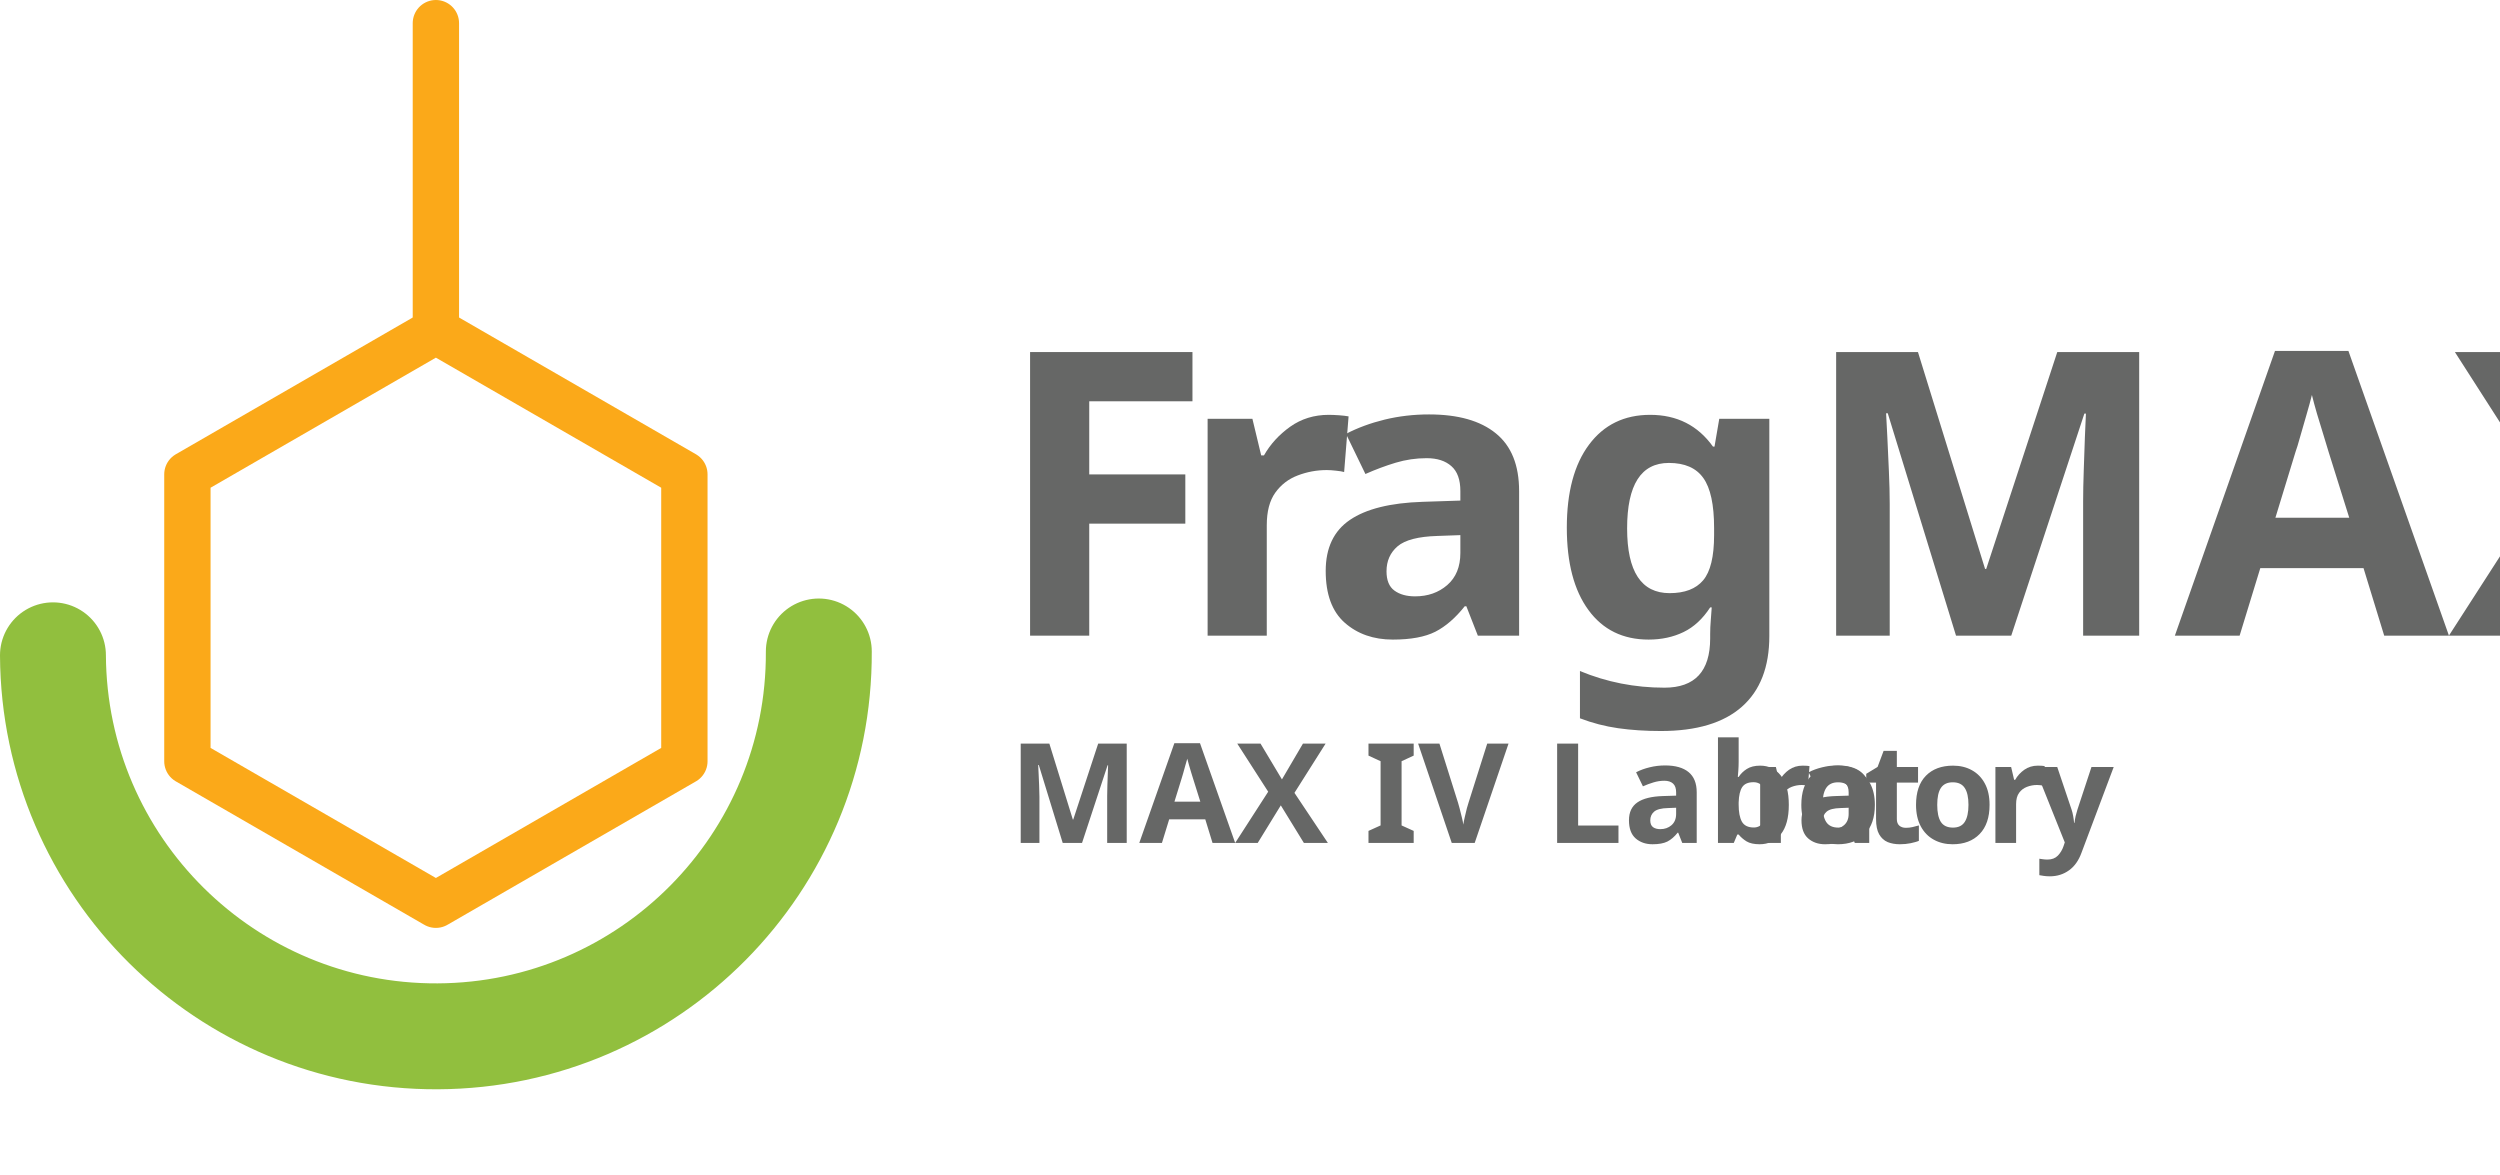
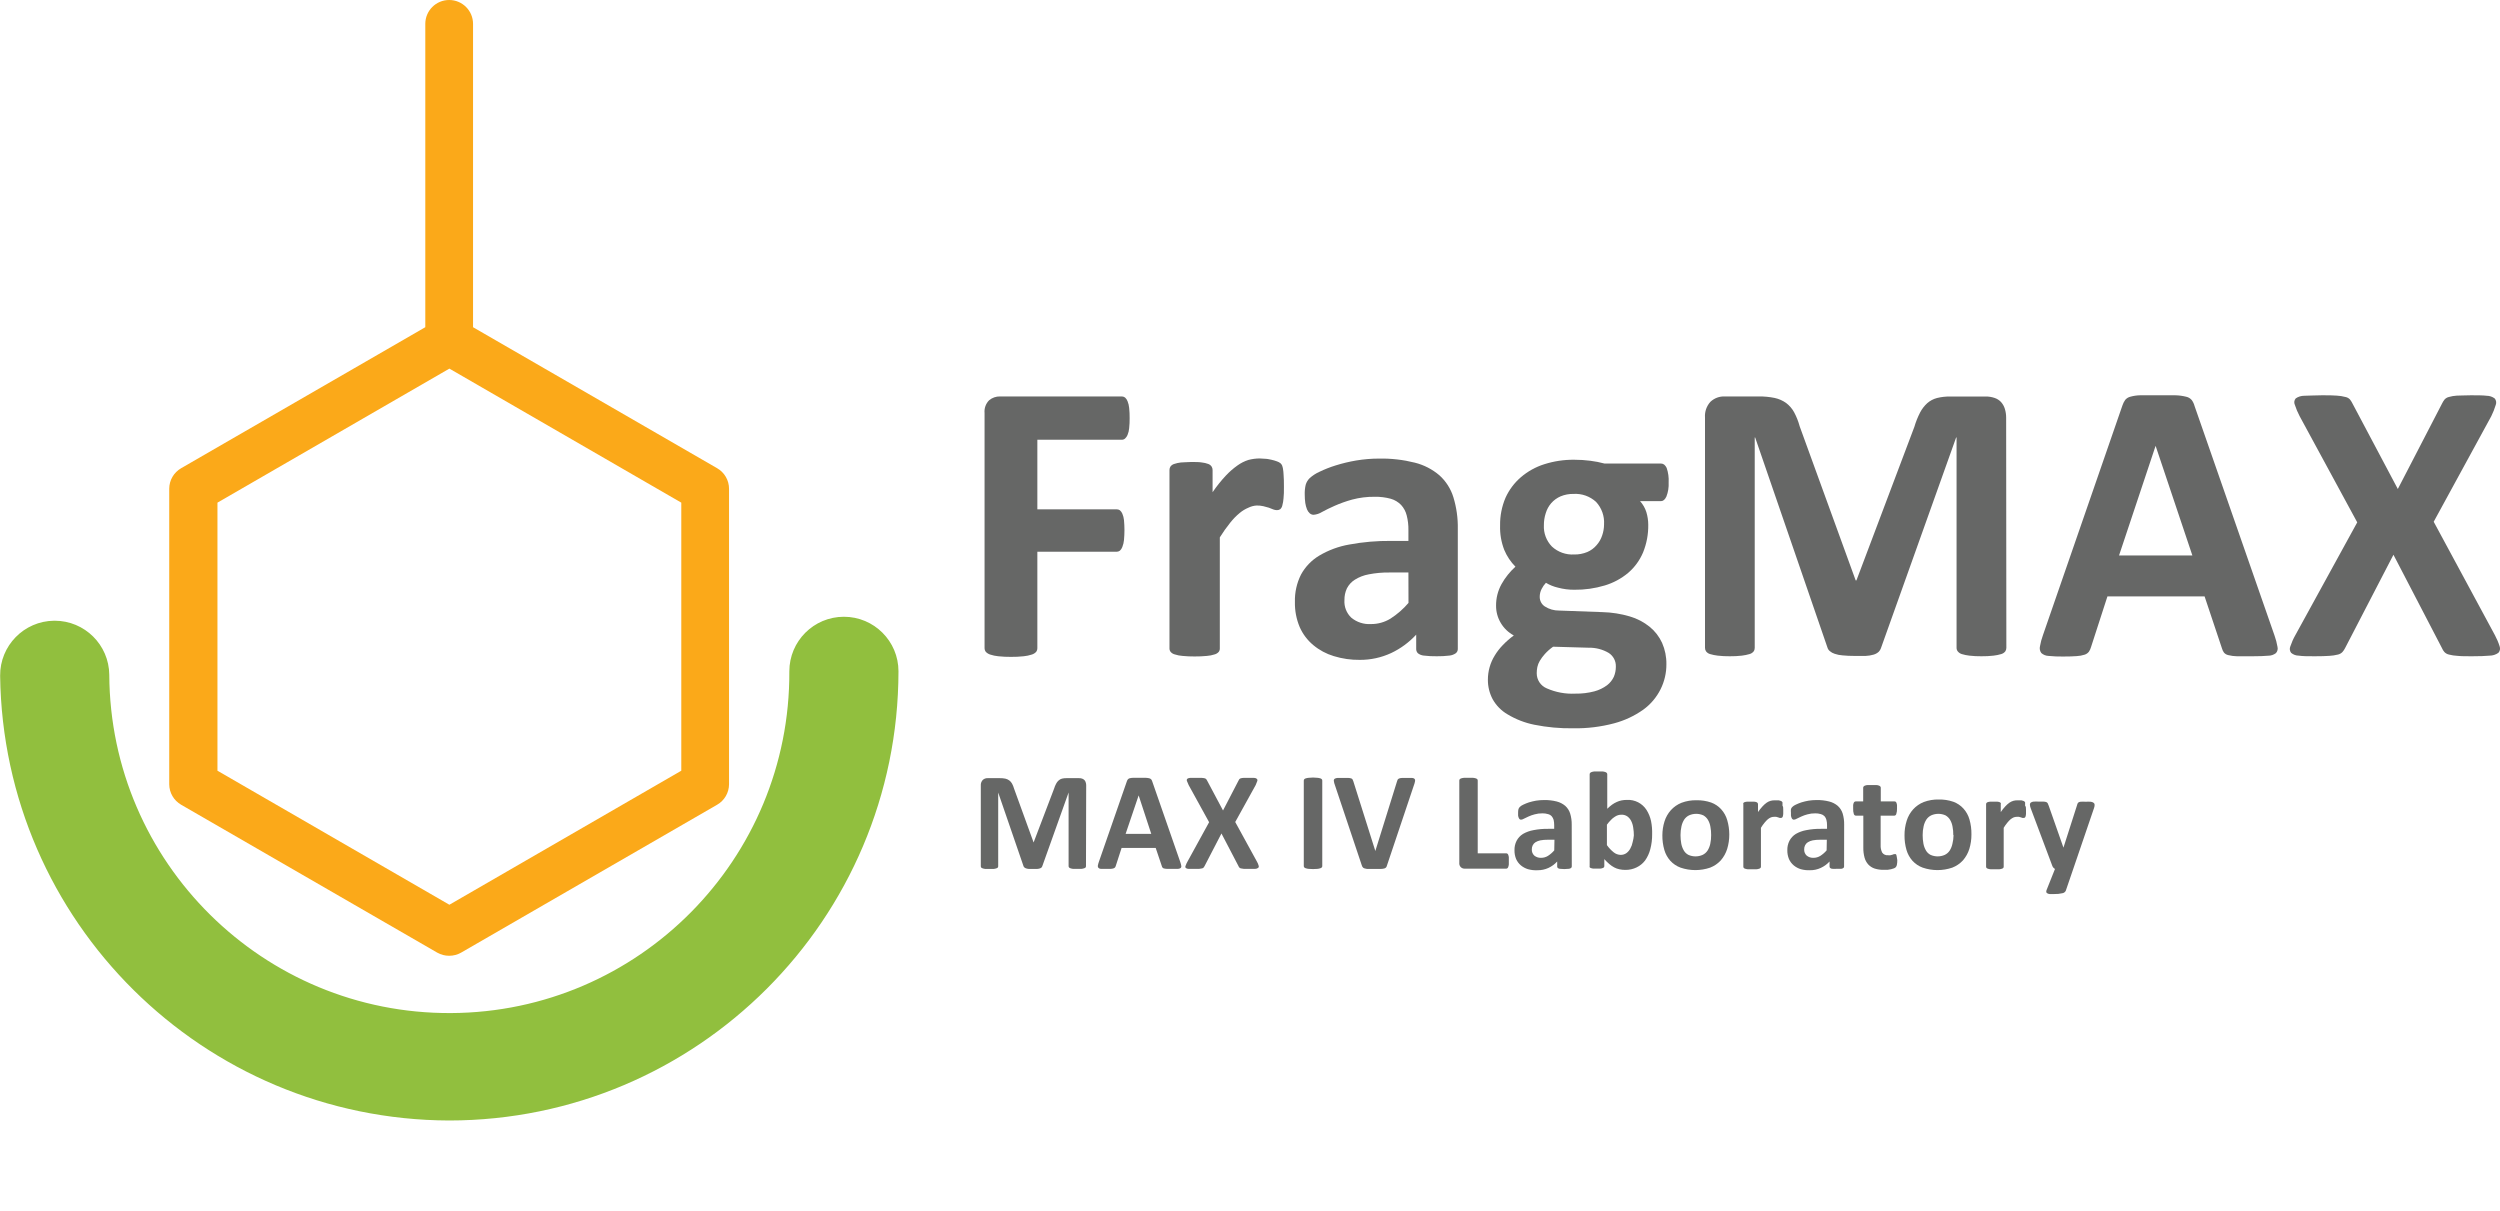
- <svg xmlns="http://www.w3.org/2000/svg" viewBox="0 0 377.68 177.44">
+ <svg xmlns="http://www.w3.org/2000/svg" id="Layer_1" data-name="Layer 1" viewBox="0 0 366.51 177.44">
  <defs>
-     <style>.cls-1{font-size:60px;}.cls-1,.cls-3{fill:#666766;font-family:Calibri-Bold, Calibri;font-weight:700;}.cls-2{letter-spacing:-0.02em;}.cls-3{font-size:21px;}.cls-4{letter-spacing:-0.02em;}.cls-5{letter-spacing:-0.01em;}.cls-6{letter-spacing:-0.01em;}.cls-7{letter-spacing:0em;}.cls-8{letter-spacing:0em;}.cls-11,.cls-9{fill:none;}.cls-10,.cls-9{stroke:#fba919;stroke-width:7px;}.cls-10,.cls-11,.cls-9{stroke-linecap:round;}.cls-9{stroke-linejoin:round;}.cls-10{fill:#faa61a;}.cls-10,.cls-11{stroke-miterlimit:10;}.cls-11{stroke:#91bf3e;stroke-width:16px;}</style>
+     <style>.cls-1{fill:#fba919;}.cls-2{fill:#666766;}.cls-3{fill:#91bf3e;}</style>
  </defs>
-   <g id="Layer_2" data-name="Layer 2">
-     <g id="Layer_1-2" data-name="Layer 1">
-       <text class="cls-1" transform="translate(150.21 96.03)">F<tspan class="cls-2" x="27.54" y="0">r</tspan>
-         <tspan x="47.55" y="0">agMAX</tspan>
-       </text>
-       <text class="cls-3" transform="translate(152.31 127.34)">MAX IV Labo<tspan class="cls-4" x="111.96" y="0">r</tspan>
-         <tspan class="cls-5" x="118.97" y="0">a</tspan>
-         <tspan class="cls-6" x="129.14" y="0">t</tspan>
-         <tspan class="cls-7" x="136.21" y="0">o</tspan>
-         <tspan class="cls-8" x="147.5" y="0">r</tspan>
-         <tspan x="155.06" y="0">y</tspan>
-       </text>
-       <polygon class="cls-9" points="103.39 71.66 65.85 49.99 28.31 71.66 28.31 115.01 65.85 136.68 103.39 115.01 103.39 71.66" />
-       <line class="cls-10" x1="65.85" y1="3.5" x2="65.85" y2="49.99" />
-       <path class="cls-11" d="M123.7,98.42A57.85,57.85,0,0,1,8,99" />
-       <text />
-       <text />
-     </g>
-   </g>
+   <path class="cls-1" d="M194.11,389.21l-35.78-20.67V324.07a3.5,3.5,0,0,0-7,0v44.47l-35.79,20.67a3.48,3.48,0,0,0-1.75,3v43.34a3.48,3.48,0,0,0,1.75,3l37.54,21.68a3.5,3.5,0,0,0,1.75.46,3.55,3.55,0,0,0,1.75-.46l37.53-21.68a3.48,3.48,0,0,0,1.75-3V392.24A3.48,3.48,0,0,0,194.11,389.21Zm-5.25,44.35-34,19.65-34-19.65v-39.3l34-19.65,34,19.65Z" transform="translate(-88.98 -320.57)" />
+   <path class="cls-2" d="M254.59,381.86a12.43,12.43,0,0,1-.07,1.48,3.27,3.27,0,0,1-.24,1,1.44,1.44,0,0,1-.36.52.71.71,0,0,1-.47.18H241.06v10.2h11.63a.79.79,0,0,1,.47.14,1.27,1.27,0,0,1,.36.5,3.19,3.19,0,0,1,.24.94,15.37,15.37,0,0,1,0,2.93,3.53,3.53,0,0,1-.24,1,1.34,1.34,0,0,1-.36.55.81.81,0,0,1-.47.16H241.06v14.12a.91.91,0,0,1-.18.56,1.42,1.42,0,0,1-.63.39,5.55,5.55,0,0,1-1.19.25,15.74,15.74,0,0,1-1.87.09,16,16,0,0,1-1.86-.09,5.42,5.42,0,0,1-1.19-.25,1.55,1.55,0,0,1-.63-.39.92.92,0,0,1-.19-.56V381.12a2.34,2.34,0,0,1,.66-1.86,2.4,2.4,0,0,1,1.63-.57h17.84a.81.81,0,0,1,.47.16,1.4,1.4,0,0,1,.36.53,3.41,3.41,0,0,1,.24,1A12.79,12.79,0,0,1,254.59,381.86Z" transform="translate(-88.98 -320.57)" />
+   <path class="cls-2" d="M277.21,391.9c0,.71,0,1.28-.06,1.73a5.34,5.34,0,0,1-.18,1.06,1.06,1.06,0,0,1-.3.53.84.84,0,0,1-.49.14,1.53,1.53,0,0,1-.52-.1L275,395c-.25-.08-.52-.15-.81-.22a4.13,4.13,0,0,0-1-.1A3.18,3.18,0,0,0,272,395a5,5,0,0,0-1.27.77,9.29,9.29,0,0,0-1.38,1.41,22.38,22.38,0,0,0-1.54,2.17v16.29a.79.79,0,0,1-.17.51,1.23,1.23,0,0,1-.6.36,4.6,4.6,0,0,1-1.13.22,17.19,17.19,0,0,1-1.79.08,17,17,0,0,1-1.78-.08,4.6,4.6,0,0,1-1.13-.22,1.18,1.18,0,0,1-.6-.36.79.79,0,0,1-.18-.51V389.47a.9.9,0,0,1,.15-.51,1.06,1.06,0,0,1,.53-.37,4.64,4.64,0,0,1,1-.22c.4,0,.9-.07,1.51-.07s1.14,0,1.55.07a3.82,3.82,0,0,1,.95.22,1,1,0,0,1,.48.37.9.9,0,0,1,.15.51v3.26a20.42,20.42,0,0,1,1.93-2.42,11.13,11.13,0,0,1,1.73-1.51A5.68,5.68,0,0,1,272,388a6.67,6.67,0,0,1,1.64-.22,8,8,0,0,1,.82.05c.3,0,.6.08.91.14a5.83,5.83,0,0,1,.82.24,1.63,1.63,0,0,1,.52.28.9.9,0,0,1,.23.32,2.67,2.67,0,0,1,.13.48,7.06,7.06,0,0,1,.09.92C277.2,390.65,277.21,391.2,277.21,391.9Z" transform="translate(-88.98 -320.57)" />
+   <path class="cls-2" d="M302.7,415.69a.78.78,0,0,1-.3.65,2,2,0,0,1-.92.34,13.86,13.86,0,0,1-1.86.1,14,14,0,0,1-1.92-.1,1.65,1.65,0,0,1-.85-.34.87.87,0,0,1-.25-.65v-2.08a11.87,11.87,0,0,1-3.67,2.7,10.78,10.78,0,0,1-4.59,1,12.5,12.5,0,0,1-3.82-.55,8.51,8.51,0,0,1-3-1.61,7.19,7.19,0,0,1-2-2.65,9,9,0,0,1-.7-3.69,8.43,8.43,0,0,1,.89-4,7.32,7.32,0,0,1,2.67-2.78,13,13,0,0,1,4.41-1.63,31.63,31.63,0,0,1,6.12-.53h2.55v-1.58a8.09,8.09,0,0,0-.25-2.15,3.52,3.52,0,0,0-.82-1.54,3.44,3.44,0,0,0-1.52-.91,8.35,8.35,0,0,0-2.36-.29,12.31,12.31,0,0,0-3.3.41,18.87,18.87,0,0,0-2.56.91c-.74.33-1.36.63-1.86.91a2.76,2.76,0,0,1-1.22.41.87.87,0,0,1-.57-.21,1.58,1.58,0,0,1-.41-.59,4.41,4.41,0,0,1-.25-.93,9.18,9.18,0,0,1-.08-1.23,5.53,5.53,0,0,1,.14-1.44,2.26,2.26,0,0,1,.56-.95,5.46,5.46,0,0,1,1.43-.94,17.06,17.06,0,0,1,2.41-.95,23.17,23.17,0,0,1,3-.72,20.37,20.37,0,0,1,3.35-.28,20,20,0,0,1,5.26.6,8.86,8.86,0,0,1,3.59,1.85,7.15,7.15,0,0,1,2.05,3.21,15,15,0,0,1,.65,4.66Zm-7.24-11.19h-2.81a14.81,14.81,0,0,0-3,.27,5.78,5.78,0,0,0-2.05.79,3.26,3.26,0,0,0-1.16,1.27,3.92,3.92,0,0,0-.36,1.72,3.25,3.25,0,0,0,1,2.57,4.11,4.11,0,0,0,2.88.94,5.38,5.38,0,0,0,2.86-.79,12,12,0,0,0,2.65-2.31Z" transform="translate(-88.98 -320.57)" />
+   <path class="cls-2" d="M333.61,391.29a5,5,0,0,1-.33,2.08c-.21.45-.48.67-.79.67h-3.07a4.35,4.35,0,0,1,.92,1.6,6.45,6.45,0,0,1,.28,1.86,10.35,10.35,0,0,1-.76,4.06,8.09,8.09,0,0,1-2.19,3,9.69,9.69,0,0,1-3.42,1.84,14.9,14.9,0,0,1-4.47.63,9,9,0,0,1-2.4-.31,6,6,0,0,1-1.76-.71,3.79,3.79,0,0,0-.63.9,2.48,2.48,0,0,0-.28,1.18,1.65,1.65,0,0,0,.75,1.39,3.79,3.79,0,0,0,2.09.6l6.36.23a15.57,15.57,0,0,1,4,.63,8.4,8.4,0,0,1,2.93,1.53,6.58,6.58,0,0,1,1.81,2.35,7.49,7.49,0,0,1,.63,3.14,8.09,8.09,0,0,1-.85,3.65,8.22,8.22,0,0,1-2.54,3,13.32,13.32,0,0,1-4.27,2,21.82,21.82,0,0,1-6,.73,26.69,26.69,0,0,1-5.7-.52A12.25,12.25,0,0,1,310,425.3a5.88,5.88,0,0,1-2.2-2.24,6,6,0,0,1-.69-2.85,6.73,6.73,0,0,1,1-3.53,8.48,8.48,0,0,1,1.19-1.54,12.49,12.49,0,0,1,1.61-1.41A4.92,4.92,0,0,1,309,411.9a4.86,4.86,0,0,1-.69-2.53,6.4,6.4,0,0,1,.79-3.15,10.05,10.05,0,0,1,2.05-2.57,7.74,7.74,0,0,1-1.64-2.46,9.08,9.08,0,0,1-.61-3.57,10,10,0,0,1,.8-4.09,8.69,8.69,0,0,1,2.25-3,9.8,9.8,0,0,1,3.42-1.9,14,14,0,0,1,4.4-.66,18,18,0,0,1,2.36.15,15.17,15.17,0,0,1,2.09.41h8.29c.33,0,.6.21.81.64A5.54,5.54,0,0,1,333.61,391.29Zm-7.74,27a2.28,2.28,0,0,0-1.05-2,5.52,5.52,0,0,0-2.9-.76l-5.25-.15a7.43,7.43,0,0,0-1.21,1.07,6.46,6.46,0,0,0-.74,1,3.08,3.08,0,0,0-.36.91,4.53,4.53,0,0,0-.09.91,2.39,2.39,0,0,0,1.48,2.22,9.22,9.22,0,0,0,4.17.77,10.31,10.31,0,0,0,2.82-.34,5.54,5.54,0,0,0,1.84-.89,3.32,3.32,0,0,0,1-1.25A3.75,3.75,0,0,0,325.87,418.33Zm-1.73-20.86a4.43,4.43,0,0,0-1.17-3.28,4.49,4.49,0,0,0-3.31-1.17,4.67,4.67,0,0,0-1.9.36,3.89,3.89,0,0,0-1.37,1,4,4,0,0,0-.8,1.47,5.56,5.56,0,0,0-.27,1.74,4.19,4.19,0,0,0,1.18,3.15,4.42,4.42,0,0,0,3.25,1.16,4.78,4.78,0,0,0,1.93-.36,3.65,3.65,0,0,0,1.36-1,4,4,0,0,0,.82-1.42A5,5,0,0,0,324.14,397.47Z" transform="translate(-88.98 -320.57)" />
+   <path class="cls-2" d="M383.12,415.55a.94.94,0,0,1-.16.52,1.17,1.17,0,0,1-.59.39,6.51,6.51,0,0,1-1.13.23,14.45,14.45,0,0,1-1.78.09,14.21,14.21,0,0,1-1.76-.09,6.37,6.37,0,0,1-1.12-.23,1.23,1.23,0,0,1-.58-.39.82.82,0,0,1-.18-.52V384.7h-.06l-11,30.82a1.55,1.55,0,0,1-.38.63,1.9,1.9,0,0,1-.72.39,4.74,4.74,0,0,1-1.16.19c-.47,0-1,0-1.7,0a16.3,16.3,0,0,1-1.7-.08,4.47,4.47,0,0,1-1.15-.23,2,2,0,0,1-.72-.4,1.09,1.09,0,0,1-.35-.55L346.29,384.7h-.06v30.85a.87.87,0,0,1-.16.52,1.16,1.16,0,0,1-.6.39,6.94,6.94,0,0,1-1.13.23,14.16,14.16,0,0,1-1.77.09,14.32,14.32,0,0,1-1.76-.09,6.72,6.72,0,0,1-1.13-.23,1.14,1.14,0,0,1-.58-.39.87.87,0,0,1-.16-.52V381.77a3.09,3.09,0,0,1,.79-2.29,2.88,2.88,0,0,1,2.11-.79h5a11,11,0,0,1,2.31.22,4.54,4.54,0,0,1,1.67.73A4.27,4.27,0,0,1,352,381a9.7,9.7,0,0,1,.82,2.07l8.21,22.59h.11l8.5-22.53a11.67,11.67,0,0,1,.83-2.08,4.94,4.94,0,0,1,1.06-1.38,3.53,3.53,0,0,1,1.42-.75,7.69,7.69,0,0,1,1.9-.22h5.19a3.93,3.93,0,0,1,1.36.21,2.24,2.24,0,0,1,.94.6,2.67,2.67,0,0,1,.56,1,4.4,4.4,0,0,1,.19,1.31Z" transform="translate(-88.98 -320.57)" />
+   <path class="cls-2" d="M422.43,413.73a9.74,9.74,0,0,1,.44,1.67,1,1,0,0,1-.23.92,1.84,1.84,0,0,1-1.14.38c-.55.05-1.3.08-2.26.08s-1.77,0-2.33,0a5.63,5.63,0,0,1-1.27-.17,1.15,1.15,0,0,1-.62-.37,1.93,1.93,0,0,1-.29-.61L412.18,408H397.94l-2.4,7.41a2.32,2.32,0,0,1-.31.69,1.26,1.26,0,0,1-.61.44,4.52,4.52,0,0,1-1.2.22q-.78.06-2,.06a19.07,19.07,0,0,1-2.11-.09,1.66,1.66,0,0,1-1.06-.42,1.18,1.18,0,0,1-.2-1,9.32,9.32,0,0,1,.44-1.64L400.14,380a3.06,3.06,0,0,1,.41-.81,1.42,1.42,0,0,1,.75-.46,5.71,5.71,0,0,1,1.42-.21c.6,0,1.4,0,2.4,0s2.07,0,2.75,0a7.14,7.14,0,0,1,1.6.21,1.46,1.46,0,0,1,.82.48,2.58,2.58,0,0,1,.42.88ZM405,385.93h0L399.64,402h10.75Z" transform="translate(-88.98 -320.57)" />
+   <path class="cls-2" d="M454.75,413.7a9.19,9.19,0,0,1,.69,1.64.91.91,0,0,1-.19.94,2.23,2.23,0,0,1-1.28.41c-.61.06-1.47.09-2.56.09-.92,0-1.64,0-2.17-.06a6.13,6.13,0,0,1-1.24-.19,1.29,1.29,0,0,1-.66-.37,2,2,0,0,1-.36-.58l-7.11-13.68-7.09,13.68a2.66,2.66,0,0,1-.39.58,1.3,1.3,0,0,1-.65.37,6.5,6.5,0,0,1-1.26.19q-.81.06-2.13.06c-1,0-1.8,0-2.36-.09a1.73,1.73,0,0,1-1.12-.41.93.93,0,0,1-.12-.94,9.19,9.19,0,0,1,.73-1.64l9.08-16.55-8.44-15.56a10.58,10.58,0,0,1-.71-1.68.86.86,0,0,1,.14-.94,2.22,2.22,0,0,1,1.25-.38c.6,0,1.46-.07,2.58-.07.91,0,1.64,0,2.18.05a6.38,6.38,0,0,1,1.27.2,1.2,1.2,0,0,1,.66.36,3.17,3.17,0,0,1,.37.59l6.65,12.54L447,379.72a3.17,3.17,0,0,1,.37-.59,1.23,1.23,0,0,1,.62-.36,5.36,5.36,0,0,1,1.17-.2c.5,0,1.18-.05,2.06-.05s1.75,0,2.32.07a2,2,0,0,1,1.17.39.93.93,0,0,1,.16.94,10.75,10.75,0,0,1-.66,1.67l-8.44,15.47Z" transform="translate(-88.98 -320.57)" />
+   <path class="cls-2" d="M248.19,447.55a.37.37,0,0,1-.05.18.36.36,0,0,1-.21.13,1.59,1.59,0,0,1-.4.09,5.22,5.22,0,0,1-.62,0,5.34,5.34,0,0,1-.62,0,1.61,1.61,0,0,1-.39-.09.37.37,0,0,1-.2-.13.3.3,0,0,1-.06-.18v-10.8h0l-3.85,10.79a.61.61,0,0,1-.13.22.73.73,0,0,1-.25.13,1.45,1.45,0,0,1-.41.07l-.59,0a5.21,5.21,0,0,1-.6,0,1.76,1.76,0,0,1-.4-.08.66.66,0,0,1-.25-.14.41.41,0,0,1-.13-.19l-3.71-10.79h0v10.8a.37.37,0,0,1-.05.18.36.36,0,0,1-.21.13,1.83,1.83,0,0,1-.4.09,5.22,5.22,0,0,1-.62,0,5.34,5.34,0,0,1-.62,0,1.61,1.61,0,0,1-.39-.09.36.36,0,0,1-.21-.13.37.37,0,0,1-.05-.18V435.72a1.08,1.08,0,0,1,.28-.8,1,1,0,0,1,.73-.27h1.77a3.88,3.88,0,0,1,.81.07,1.54,1.54,0,0,1,.58.26,1.44,1.44,0,0,1,.41.47,3.48,3.48,0,0,1,.29.72l2.87,7.91h0l3-7.88a3.93,3.93,0,0,1,.3-.73,1.53,1.53,0,0,1,.37-.48,1.13,1.13,0,0,1,.49-.27,2.7,2.7,0,0,1,.67-.07h1.81a1.35,1.35,0,0,1,.48.07.93.93,0,0,1,.33.21.75.75,0,0,1,.19.34,1.25,1.25,0,0,1,.07.45Z" transform="translate(-88.98 -320.57)" />
+   <path class="cls-2" d="M262,446.91a3.86,3.86,0,0,1,.16.59.34.34,0,0,1-.09.32.69.69,0,0,1-.4.13c-.19,0-.45,0-.79,0l-.81,0a2.13,2.13,0,0,1-.45-.06.36.36,0,0,1-.21-.13.51.51,0,0,1-.1-.21l-.9-2.67h-5l-.84,2.59a.82.82,0,0,1-.11.25.49.49,0,0,1-.21.15,1.74,1.74,0,0,1-.42.08l-.72,0a7.12,7.12,0,0,1-.74,0,.53.53,0,0,1-.36-.15.41.41,0,0,1-.08-.34,3.73,3.73,0,0,1,.16-.57l4.09-11.77a1,1,0,0,1,.14-.28.5.5,0,0,1,.26-.17,2,2,0,0,1,.5-.07l.84,0,1,0a2.31,2.31,0,0,1,.55.07.57.57,0,0,1,.29.17,1,1,0,0,1,.15.31Zm-6.09-9.73h0L254,442.82h3.76Z" transform="translate(-88.98 -320.57)" />
+   <path class="cls-2" d="M273.26,446.9a2.34,2.34,0,0,1,.24.57.3.3,0,0,1-.06.33.76.76,0,0,1-.45.15q-.32,0-.9,0l-.75,0a2.9,2.9,0,0,1-.44-.07.42.42,0,0,1-.23-.13.56.56,0,0,1-.12-.2l-2.5-4.79-2.48,4.79a.77.77,0,0,1-.13.2.47.47,0,0,1-.23.13,2.9,2.9,0,0,1-.44.07l-.75,0c-.35,0-.63,0-.82,0a.6.6,0,0,1-.4-.15.33.33,0,0,1,0-.33,3.17,3.17,0,0,1,.26-.57l3.18-5.79-3-5.45a4.59,4.59,0,0,1-.25-.59.33.33,0,0,1,.05-.33.82.82,0,0,1,.44-.13q.31,0,.9,0c.32,0,.58,0,.77,0a2.22,2.22,0,0,1,.44.06.45.45,0,0,1,.23.13.84.84,0,0,1,.13.21l2.33,4.38,2.27-4.38a1.3,1.3,0,0,1,.12-.21.51.51,0,0,1,.22-.13,1.8,1.8,0,0,1,.41-.06,6.57,6.57,0,0,1,.72,0q.51,0,.81,0a.63.63,0,0,1,.41.14.3.3,0,0,1,.06.33,4.51,4.51,0,0,1-.23.58l-3,5.42Z" transform="translate(-88.98 -320.57)" />
+   <path class="cls-2" d="M282.83,447.55a.26.26,0,0,1-.07.18.36.36,0,0,1-.22.13,1.68,1.68,0,0,1-.41.09,7.06,7.06,0,0,1-1.3,0,1.67,1.67,0,0,1-.42-.09.39.39,0,0,1-.22-.13.31.31,0,0,1-.07-.18V435a.34.34,0,0,1,.07-.19.45.45,0,0,1,.23-.13,1.74,1.74,0,0,1,.41-.08,5.3,5.3,0,0,1,1.3,0,1.74,1.74,0,0,1,.41.08.41.41,0,0,1,.22.13.28.28,0,0,1,.07.19Z" transform="translate(-88.98 -320.57)" />
+   <path class="cls-2" d="M292.32,447.44a.78.78,0,0,1-.13.29.51.51,0,0,1-.26.16,2.16,2.16,0,0,1-.51.07l-.83,0h-.7l-.5,0a2.09,2.09,0,0,1-.33-.07.64.64,0,0,1-.22-.1.47.47,0,0,1-.13-.15,1.23,1.23,0,0,1-.09-.22l-3.94-11.76a2.24,2.24,0,0,1-.15-.58.34.34,0,0,1,.1-.33.84.84,0,0,1,.43-.13q.31,0,.87,0a6.78,6.78,0,0,1,.73,0,1.27,1.27,0,0,1,.41.07.29.29,0,0,1,.2.15,1.27,1.27,0,0,1,.11.26l3.23,10.23h0l3.17-10.18a1.11,1.11,0,0,1,.1-.28.51.51,0,0,1,.21-.17,1.43,1.43,0,0,1,.43-.08,7.42,7.42,0,0,1,.76,0,6.32,6.32,0,0,1,.73,0,.55.55,0,0,1,.36.14.38.38,0,0,1,.06.34,2.84,2.84,0,0,1-.16.57Z" transform="translate(-88.98 -320.57)" />
+   <path class="cls-2" d="M310.18,446.79a3.58,3.58,0,0,1,0,.51,1.3,1.3,0,0,1-.08.35.38.38,0,0,1-.12.2.34.34,0,0,1-.18.07h-6.08a.8.8,0,0,1-.57-.21.78.78,0,0,1-.23-.65V435a.33.33,0,0,1,.06-.19.51.51,0,0,1,.22-.13,1.84,1.84,0,0,1,.42-.08,5.49,5.49,0,0,1,.65,0,5.68,5.68,0,0,1,.66,0,1.86,1.86,0,0,1,.41.08.51.51,0,0,1,.22.13.33.33,0,0,1,.06.19v10.67h4.18a.32.32,0,0,1,.18.06.36.36,0,0,1,.12.18,1.31,1.31,0,0,1,.08.34A3.74,3.74,0,0,1,310.18,446.79Z" transform="translate(-88.98 -320.57)" />
+   <path class="cls-2" d="M319.41,447.6a.27.27,0,0,1-.11.22.6.6,0,0,1-.32.12,5.46,5.46,0,0,1-1.32,0,.52.52,0,0,1-.3-.12.28.28,0,0,1-.09-.22v-.73a4,4,0,0,1-1.28.94,3.72,3.72,0,0,1-1.61.34A4.43,4.43,0,0,1,313,448a3,3,0,0,1-1.05-.56,2.6,2.6,0,0,1-.7-.93,3.23,3.23,0,0,1-.24-1.29,2.88,2.88,0,0,1,.31-1.39,2.64,2.64,0,0,1,.93-1,4.78,4.78,0,0,1,1.55-.56,10.44,10.44,0,0,1,2.14-.19h.89v-.55a3.41,3.41,0,0,0-.08-.76,1.41,1.41,0,0,0-.29-.54,1.1,1.1,0,0,0-.54-.31,2.71,2.71,0,0,0-.82-.11,4,4,0,0,0-1.15.15,5.52,5.52,0,0,0-.9.32c-.26.11-.48.22-.65.31a1,1,0,0,1-.43.15.37.37,0,0,1-.2-.07.55.55,0,0,1-.14-.21,1.31,1.31,0,0,1-.09-.33,2.81,2.81,0,0,1,0-.43,2.14,2.14,0,0,1,.05-.5.82.82,0,0,1,.2-.33,1.77,1.77,0,0,1,.5-.33,7,7,0,0,1,.84-.34,9,9,0,0,1,1.05-.25,7.53,7.53,0,0,1,1.18-.09,7.06,7.06,0,0,1,1.84.21,3.15,3.15,0,0,1,1.25.64,2.53,2.53,0,0,1,.72,1.12,5.32,5.32,0,0,1,.23,1.64Zm-2.54-3.92h-1a5.48,5.48,0,0,0-1.07.09,2.17,2.17,0,0,0-.72.28,1.08,1.08,0,0,0-.4.45,1.26,1.26,0,0,0-.13.6,1.16,1.16,0,0,0,.36.9,1.47,1.47,0,0,0,1,.33,1.9,1.9,0,0,0,1-.28,4.21,4.21,0,0,0,.93-.81Z" transform="translate(-88.98 -320.57)" />
+   <path class="cls-2" d="M331.19,442.87a8.15,8.15,0,0,1-.27,2.19,5,5,0,0,1-.77,1.67,3.44,3.44,0,0,1-1.23,1,3.63,3.63,0,0,1-1.67.37,3.85,3.85,0,0,1-.86-.09,2.74,2.74,0,0,1-.77-.28,3.93,3.93,0,0,1-.71-.49,7,7,0,0,1-.73-.72v1a.38.38,0,0,1-.05.19.39.39,0,0,1-.19.12,1.21,1.21,0,0,1-.34.08l-.52,0-.53,0a1.21,1.21,0,0,1-.34-.08.32.32,0,0,1-.18-.12.38.38,0,0,1,0-.19V434.08a.28.28,0,0,1,.06-.18.43.43,0,0,1,.21-.14,1.59,1.59,0,0,1,.4-.09,5.22,5.22,0,0,1,.62,0,5.53,5.53,0,0,1,.63,0,1.61,1.61,0,0,1,.39.09.43.43,0,0,1,.21.14.28.28,0,0,1,.06.18v5.06a6.22,6.22,0,0,1,.7-.6,3.81,3.81,0,0,1,.7-.4,3.1,3.1,0,0,1,.71-.23,4,4,0,0,1,.78-.07,3.2,3.2,0,0,1,2.88,1.49,5,5,0,0,1,.65,1.61A8.58,8.58,0,0,1,331.19,442.87Zm-2.68.18a6.86,6.86,0,0,0-.09-1.12,3.07,3.07,0,0,0-.3-1,1.85,1.85,0,0,0-.56-.67,1.41,1.41,0,0,0-.86-.25,1.75,1.75,0,0,0-.51.07,1.8,1.8,0,0,0-.5.25,2.68,2.68,0,0,0-.54.45,5.5,5.5,0,0,0-.59.69v3a5.24,5.24,0,0,0,1,1.06,1.7,1.7,0,0,0,1,.37,1.44,1.44,0,0,0,.86-.26,2,2,0,0,0,.57-.67,2.94,2.94,0,0,0,.34-.93A5.33,5.33,0,0,0,328.51,443.05Z" transform="translate(-88.98 -320.57)" />
+   <path class="cls-2" d="M342.5,442.9a7.11,7.11,0,0,1-.31,2.13,4.69,4.69,0,0,1-.93,1.67,4.18,4.18,0,0,1-1.57,1.07,6.7,6.7,0,0,1-4.33,0,3.8,3.8,0,0,1-1.5-1,4.1,4.1,0,0,1-.88-1.59,7.46,7.46,0,0,1-.29-2.15A6.87,6.87,0,0,1,333,441a4.44,4.44,0,0,1,.94-1.66,4.19,4.19,0,0,1,1.56-1.08,5.89,5.89,0,0,1,2.2-.37,6.19,6.19,0,0,1,2.13.33,3.7,3.7,0,0,1,1.49,1,4,4,0,0,1,.88,1.59A7.48,7.48,0,0,1,342.5,442.9Zm-2.66.1a6,6,0,0,0-.11-1.24,2.91,2.91,0,0,0-.36-1,1.87,1.87,0,0,0-.68-.66,2.57,2.57,0,0,0-2.08,0,1.81,1.81,0,0,0-.71.61,3,3,0,0,0-.41,1,5.54,5.54,0,0,0-.14,1.29,6.92,6.92,0,0,0,.11,1.25,3.14,3.14,0,0,0,.37,1,1.64,1.64,0,0,0,.68.65,2.57,2.57,0,0,0,2.08,0,1.81,1.81,0,0,0,.71-.61,3,3,0,0,0,.41-1A5.66,5.66,0,0,0,339.84,443Z" transform="translate(-88.98 -320.57)" />
+   <path class="cls-2" d="M350.41,439.27a5.35,5.35,0,0,1,0,.61,1.58,1.58,0,0,1-.06.37.35.35,0,0,1-.11.18.29.29,0,0,1-.17.05l-.18,0-.23-.08-.28-.08a1.87,1.87,0,0,0-.34,0,1.26,1.26,0,0,0-.43.08,1.79,1.79,0,0,0-.45.27,3.89,3.89,0,0,0-.48.5,6.08,6.08,0,0,0-.54.76v5.7a.32.32,0,0,1-.06.18.42.42,0,0,1-.21.12,1.65,1.65,0,0,1-.4.08,5.22,5.22,0,0,1-.62,0,5.53,5.53,0,0,1-.63,0,1.66,1.66,0,0,1-.39-.08.42.42,0,0,1-.21-.12.32.32,0,0,1-.06-.18v-9.15a.27.27,0,0,1,0-.18.38.38,0,0,1,.18-.13,1.44,1.44,0,0,1,.35-.07,3.74,3.74,0,0,1,.52,0,4.22,4.22,0,0,1,.55,0,1.17,1.17,0,0,1,.33.07.4.4,0,0,1,.17.13.35.35,0,0,1,.05.18v1.14a7.63,7.63,0,0,1,.68-.85,3.93,3.93,0,0,1,.6-.53,1.89,1.89,0,0,1,.58-.27,2.22,2.22,0,0,1,.57-.07h.29l.32,0,.28.08a.47.47,0,0,1,.18.1.44.44,0,0,1,.09.11c0,.05,0,.1,0,.17a2.19,2.19,0,0,1,0,.33C350.41,438.83,350.41,439,350.41,439.27Z" transform="translate(-88.98 -320.57)" />
+   <path class="cls-2" d="M359.33,447.6a.26.26,0,0,1-.1.22.6.6,0,0,1-.32.12,5,5,0,0,1-.65,0,4.82,4.82,0,0,1-.67,0,.52.52,0,0,1-.3-.12.28.28,0,0,1-.09-.22v-.73a4,4,0,0,1-1.29.94,3.64,3.64,0,0,1-1.6.34A4.38,4.38,0,0,1,353,448a2.94,2.94,0,0,1-1.05-.56,2.6,2.6,0,0,1-.7-.93,3.23,3.23,0,0,1-.24-1.29,2.88,2.88,0,0,1,.31-1.39,2.64,2.64,0,0,1,.93-1,4.78,4.78,0,0,1,1.55-.56,10.44,10.44,0,0,1,2.14-.19h.89v-.55a2.88,2.88,0,0,0-.09-.76,1.27,1.27,0,0,0-.28-.54,1.15,1.15,0,0,0-.54-.31,2.71,2.71,0,0,0-.82-.11,4,4,0,0,0-1.15.15,5.52,5.52,0,0,0-.9.32c-.26.11-.48.22-.65.31a1,1,0,0,1-.43.15.37.37,0,0,1-.2-.07.46.46,0,0,1-.14-.21,1.31,1.31,0,0,1-.09-.33,2.81,2.81,0,0,1,0-.43,2.14,2.14,0,0,1,0-.5.72.72,0,0,1,.2-.33,1.77,1.77,0,0,1,.5-.33,7,7,0,0,1,.84-.34,9,9,0,0,1,1.05-.25,7.49,7.49,0,0,1,1.17-.09,7,7,0,0,1,1.84.21,3.13,3.13,0,0,1,1.26.64,2.53,2.53,0,0,1,.72,1.12,5.34,5.34,0,0,1,.22,1.64Zm-2.53-3.92h-1a5.41,5.41,0,0,0-1.07.09,2.17,2.17,0,0,0-.72.28,1.08,1.08,0,0,0-.4.45,1.26,1.26,0,0,0-.13.6,1.16,1.16,0,0,0,.36.9,1.46,1.46,0,0,0,1,.33,1.91,1.91,0,0,0,1-.28,4.21,4.21,0,0,0,.93-.81Z" transform="translate(-88.98 -320.57)" />
+   <path class="cls-2" d="M367.13,446.66a3.12,3.12,0,0,1-.06.7.73.73,0,0,1-.15.33.71.71,0,0,1-.27.18,3,3,0,0,1-.42.13,4,4,0,0,1-.52.09,5.44,5.44,0,0,1-.57,0,4.13,4.13,0,0,1-1.34-.19,2.27,2.27,0,0,1-.93-.6,2.49,2.49,0,0,1-.54-1,5.25,5.25,0,0,1-.18-1.46v-4.69h-1.09a.33.33,0,0,1-.3-.24,2.21,2.21,0,0,1-.1-.8c0-.2,0-.37,0-.5a1.14,1.14,0,0,1,.08-.33.39.39,0,0,1,.13-.17.35.35,0,0,1,.18-.05h1.08v-2a.28.28,0,0,1,.06-.18.43.43,0,0,1,.21-.14,1.22,1.22,0,0,1,.4-.08,5.22,5.22,0,0,1,.62,0,5.53,5.53,0,0,1,.63,0,1.21,1.21,0,0,1,.39.08.48.48,0,0,1,.21.14.28.28,0,0,1,.06.18v2h2a.29.29,0,0,1,.3.22,1.14,1.14,0,0,1,.08.33,3.43,3.43,0,0,1,0,.5,2.16,2.16,0,0,1-.11.8.31.31,0,0,1-.29.24h-2v4.3a2.2,2.2,0,0,0,.23,1.12.92.92,0,0,0,.84.38,1.4,1.4,0,0,0,.37,0l.3-.08.21-.08a.34.34,0,0,1,.16,0,.19.19,0,0,1,.12,0s.06.07.08.14a1.45,1.45,0,0,1,.06.29A3.09,3.09,0,0,1,367.13,446.66Z" transform="translate(-88.98 -320.57)" />
+   <path class="cls-2" d="M378,442.9a7.11,7.11,0,0,1-.31,2.13,4.69,4.69,0,0,1-.93,1.67,4.18,4.18,0,0,1-1.57,1.07,6.7,6.7,0,0,1-4.33,0,3.8,3.8,0,0,1-1.5-1,4.1,4.1,0,0,1-.88-1.59,7.46,7.46,0,0,1-.29-2.15,6.87,6.87,0,0,1,.32-2.14,4.44,4.44,0,0,1,.94-1.66,4.19,4.19,0,0,1,1.56-1.08,5.89,5.89,0,0,1,2.2-.37,6.19,6.19,0,0,1,2.13.33,3.7,3.7,0,0,1,1.49,1,4,4,0,0,1,.88,1.59A7.48,7.48,0,0,1,378,442.9Zm-2.66.1a6,6,0,0,0-.11-1.24,2.91,2.91,0,0,0-.36-1,1.87,1.87,0,0,0-.68-.66,2.57,2.57,0,0,0-2.08,0,1.81,1.81,0,0,0-.71.61,3,3,0,0,0-.41,1,5.54,5.54,0,0,0-.14,1.29,6.92,6.92,0,0,0,.11,1.25,3.14,3.14,0,0,0,.37,1,1.64,1.64,0,0,0,.68.65,2.57,2.57,0,0,0,2.08,0,1.81,1.81,0,0,0,.71-.61,3,3,0,0,0,.41-1A5.66,5.66,0,0,0,375.38,443Z" transform="translate(-88.98 -320.57)" />
+   <path class="cls-2" d="M386,439.27a5.35,5.35,0,0,1,0,.61,1.58,1.58,0,0,1-.06.37.35.35,0,0,1-.11.18.29.29,0,0,1-.17.05l-.18,0-.23-.08-.28-.08a1.87,1.87,0,0,0-.34,0,1.31,1.31,0,0,0-.43.08,2.23,2.23,0,0,0-.45.27,3.89,3.89,0,0,0-.48.5,6.08,6.08,0,0,0-.54.76v5.7a.32.32,0,0,1-.06.18.42.42,0,0,1-.21.12,1.66,1.66,0,0,1-.39.08,5.53,5.53,0,0,1-.63,0,5.22,5.22,0,0,1-.62,0,1.65,1.65,0,0,1-.4-.08.42.42,0,0,1-.21-.12.32.32,0,0,1-.06-.18v-9.15a.27.27,0,0,1,.05-.18.38.38,0,0,1,.18-.13,1.44,1.44,0,0,1,.35-.07,3.79,3.79,0,0,1,.53,0,4.16,4.16,0,0,1,.54,0,1.17,1.17,0,0,1,.33.07.4.4,0,0,1,.17.13.27.27,0,0,1,0,.18v1.14a7.63,7.63,0,0,1,.68-.85,3.93,3.93,0,0,1,.6-.53,2,2,0,0,1,.58-.27,2.22,2.22,0,0,1,.57-.07H385l.32,0,.28.08a.47.47,0,0,1,.18.1.44.44,0,0,1,.09.11c0,.05,0,.1,0,.17a1.37,1.37,0,0,1,0,.33C386,438.83,386,439,386,439.27Z" transform="translate(-88.98 -320.57)" />
+   <path class="cls-2" d="M392.94,447.92l-1.11,3.24a.65.65,0,0,1-.5.36,4.61,4.61,0,0,1-1.2.12,5.26,5.26,0,0,1-.66,0,.8.8,0,0,1-.37-.12.24.24,0,0,1-.13-.2.61.61,0,0,1,.06-.3l1.22-3.06a.83.83,0,0,1-.4-.47l-3.15-8.4a1.73,1.73,0,0,1-.13-.55.38.38,0,0,1,.12-.3.84.84,0,0,1,.42-.15,5.32,5.32,0,0,1,.77,0,6.87,6.87,0,0,1,.7,0,1.31,1.31,0,0,1,.4.07.43.43,0,0,1,.21.19,2,2,0,0,1,.15.37l2.15,6.12h0l2-6.25a.67.67,0,0,1,.16-.35.64.64,0,0,1,.32-.13,4.79,4.79,0,0,1,.79,0,5,5,0,0,1,.73,0,.82.82,0,0,1,.43.16.34.34,0,0,1,.14.3,1.33,1.33,0,0,1-.08.44Z" transform="translate(-88.98 -320.57)" />
+   <path class="cls-3" d="M154.82,484.84A66.06,66.06,0,0,1,89,419.65a8,8,0,0,1,7.92-8.08H97a8,8,0,0,1,8,7.92,49.85,49.85,0,0,0,99.7-.5,8,8,0,0,1,16,0A65.93,65.93,0,0,1,154.82,484.84Z" transform="translate(-88.98 -320.57)" />
+   <text x="-88.98" y="-320.57" />
</svg>
